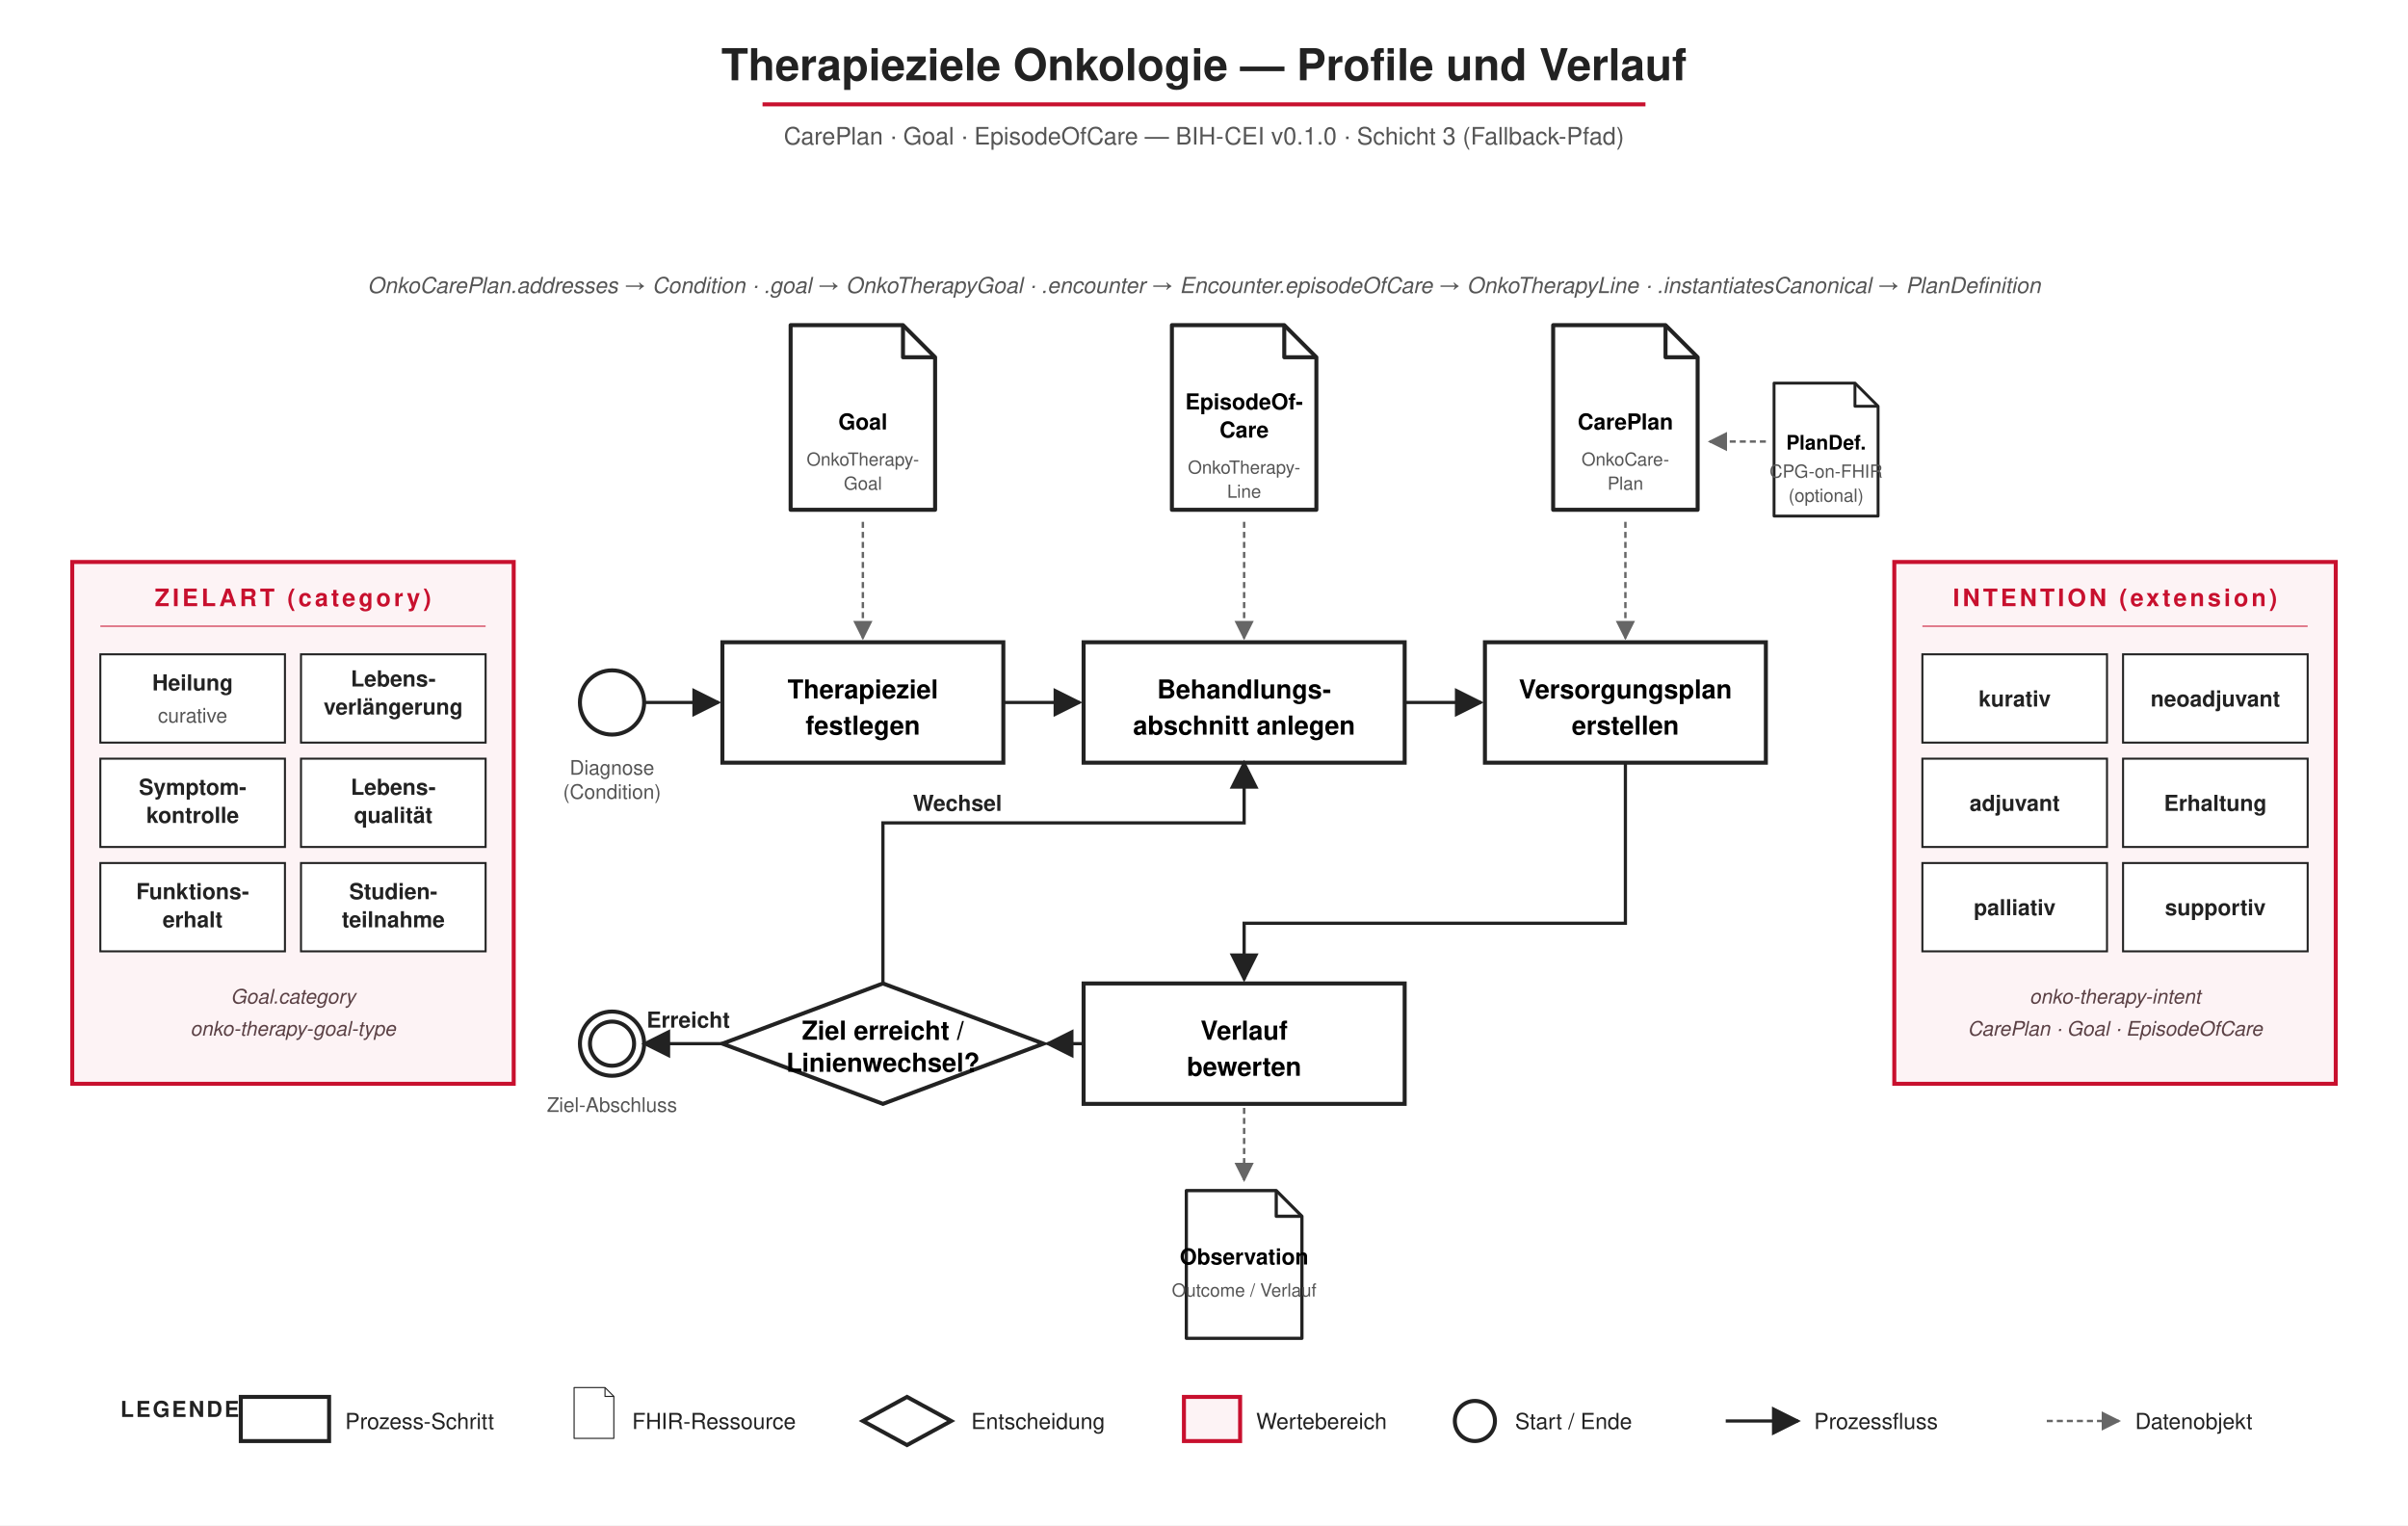
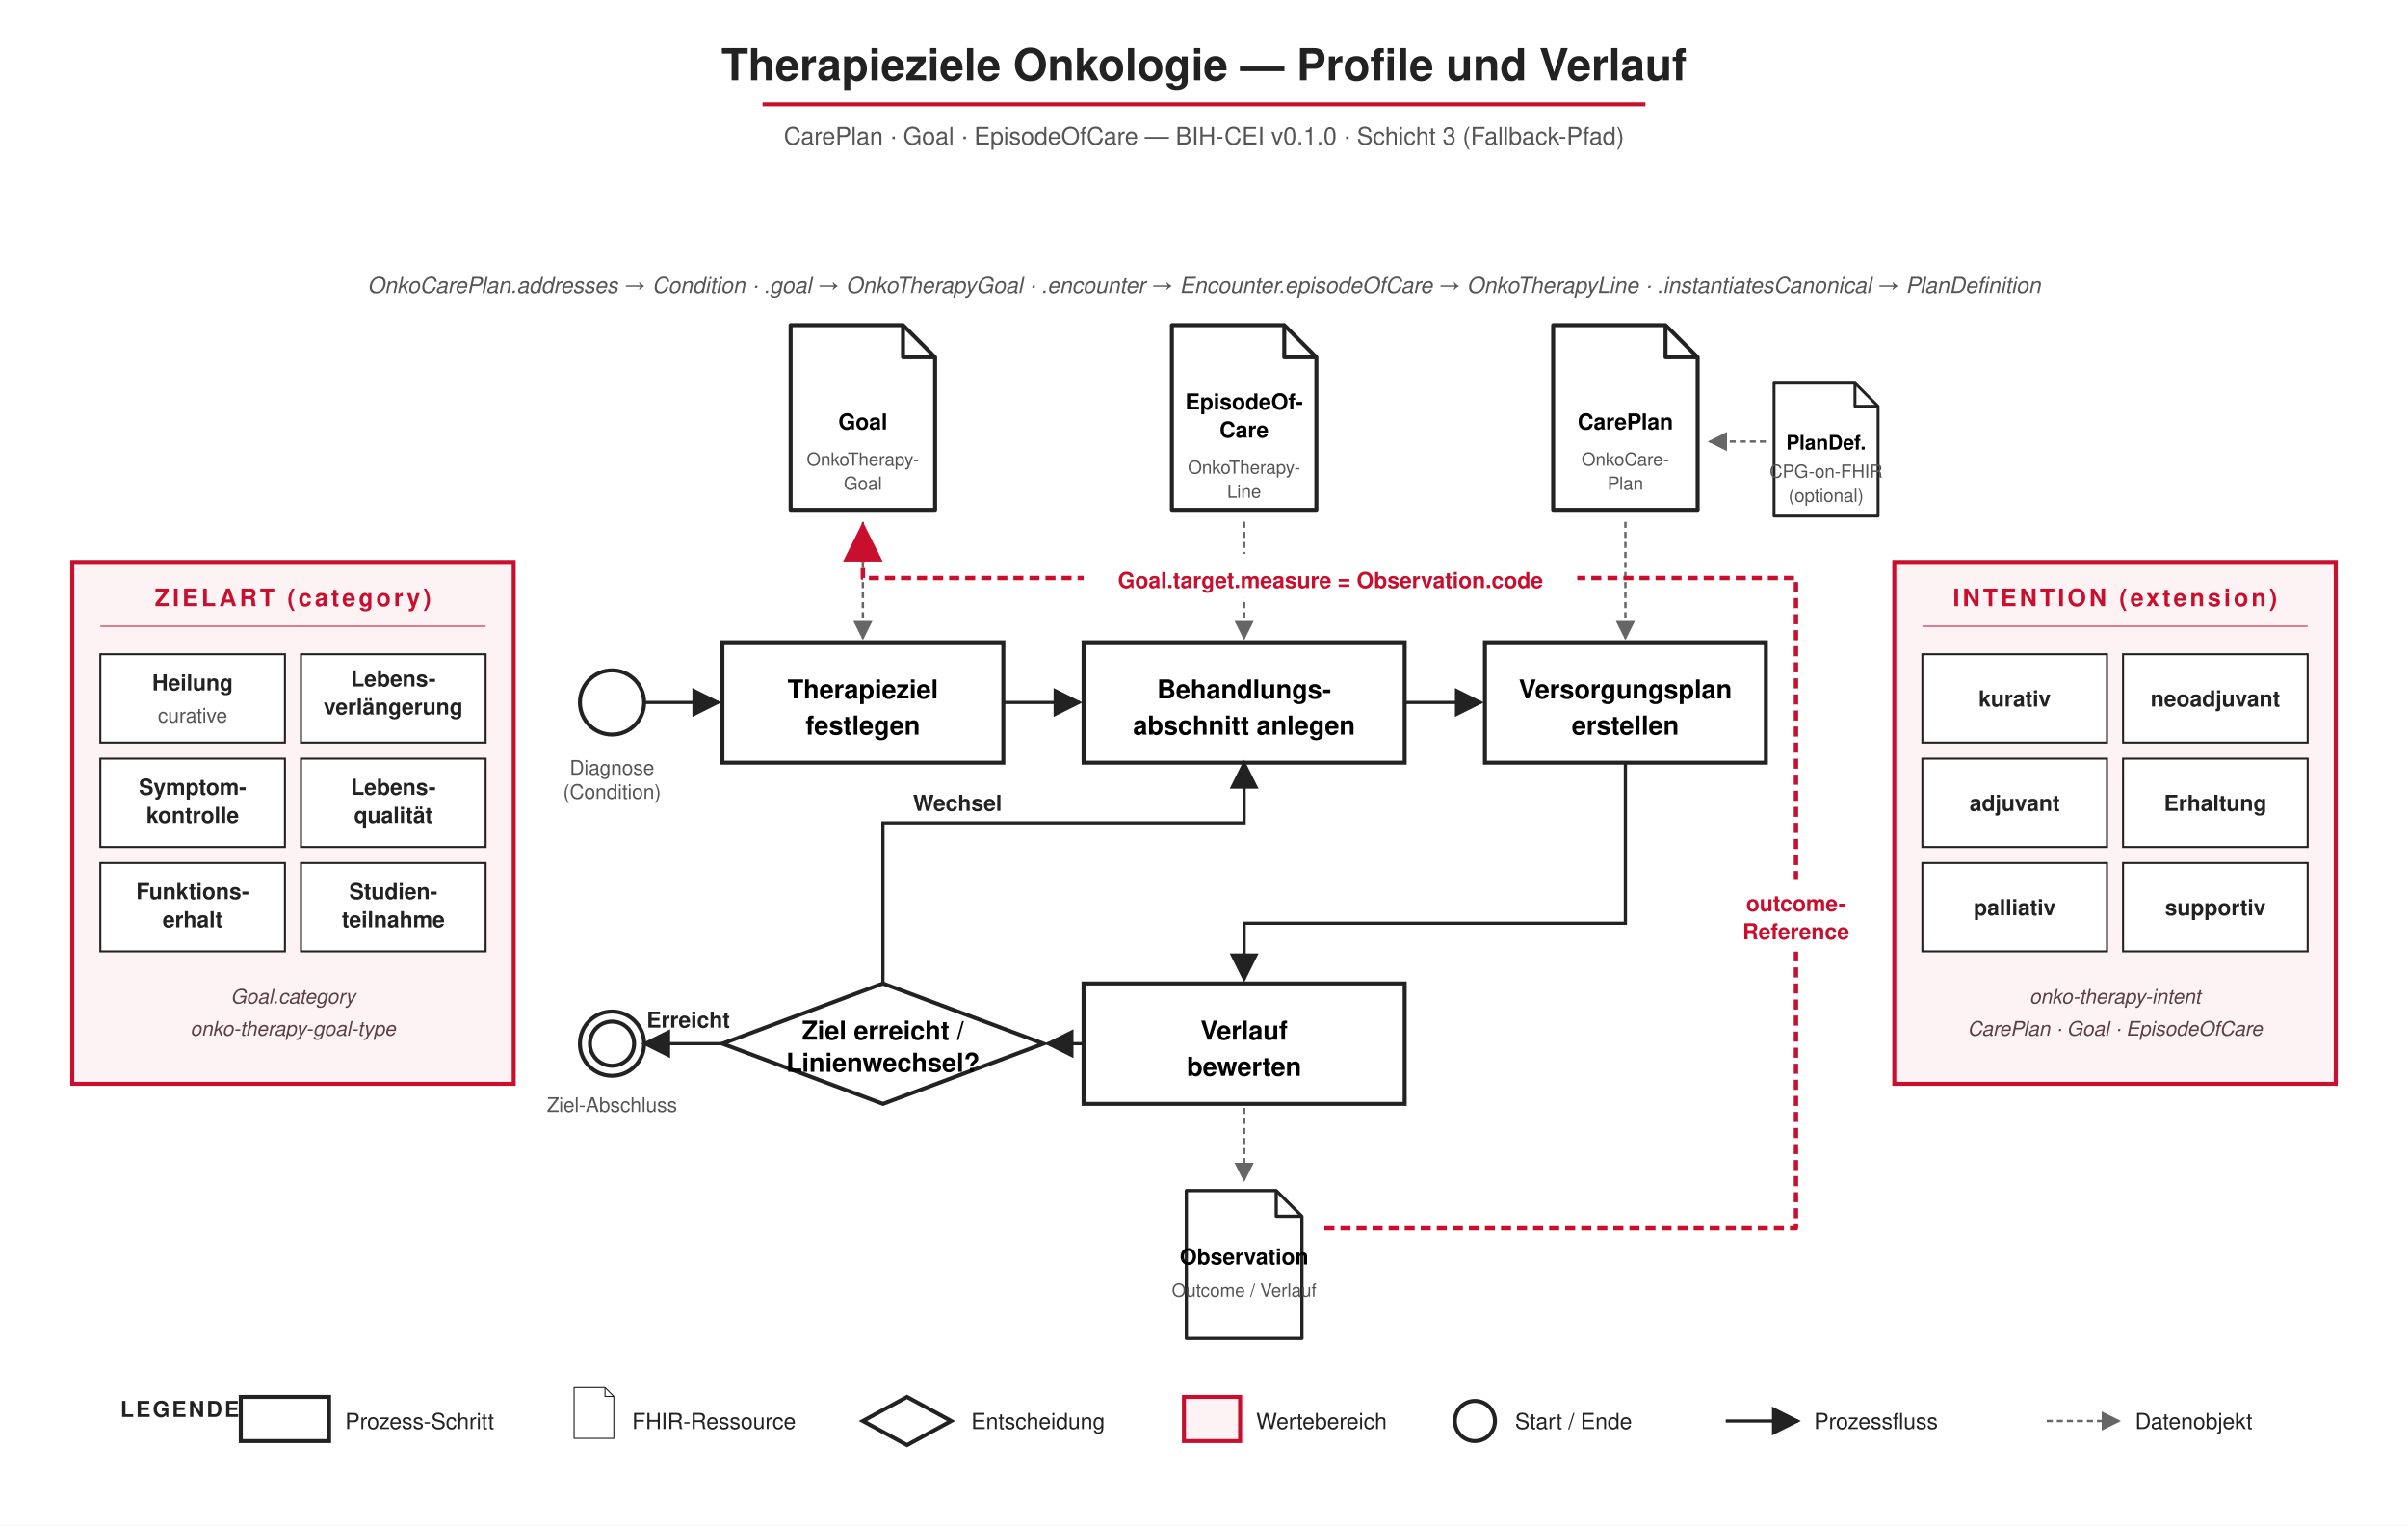
<svg xmlns="http://www.w3.org/2000/svg" viewBox="0 0 1200 760" font-family="Calibri, 'Segoe UI', Helvetica, sans-serif" font-size="13">
  <defs>
    <marker id="arr" viewBox="0 0 10 10" refX="9" refY="5" markerWidth="9" markerHeight="9" orient="auto-start-reverse">
      <path d="M 0 0 L 10 5 L 0 10 z" fill="#222" />
    </marker>
    <marker id="arr-data" viewBox="0 0 10 10" refX="9" refY="5" markerWidth="8" markerHeight="8" orient="auto-start-reverse">
      <path d="M 0 0 L 10 5 L 0 10 z" fill="#666" />
+     </marker>
+     <marker id="arr-goal" viewBox="0 0 10 10" refX="9" refY="5" markerWidth="9" markerHeight="9" orient="auto-start-reverse">
+       <path d="M 0 0 L 10 5 L 0 10 z" fill="#c8102e" />
    </marker>
    <symbol id="doc" viewBox="0 0 80 100">
      <path d="M 4 4 L 60 4 L 76 20 L 76 96 L 4 96 z" fill="#ffffff" stroke="#222" stroke-width="2" stroke-linejoin="round" />
      <path d="M 60 4 L 60 20 L 76 20" fill="none" stroke="#222" stroke-width="2" stroke-linejoin="round" />
    </symbol>
  </defs>
  <rect width="1200" height="760" fill="#ffffff" />
  <text x="600" y="40" text-anchor="middle" font-size="22" font-weight="700" fill="#222">Therapieziele Onkologie — Profile und Verlauf</text>
  <line x1="380" y1="52" x2="820" y2="52" stroke="#c8102e" stroke-width="2" />
  <text x="600" y="72" text-anchor="middle" font-size="12" fill="#555">CarePlan · Goal · EpisodeOfCare — BIH-CEI v0.1.0  ·  Schicht 3 (Fallback-Pfad)</text>
  <g transform="translate(36, 280)">
    <rect width="220" height="260" fill="#fdf3f5" stroke="#c8102e" stroke-width="2" />
    <text x="110" y="22" text-anchor="middle" font-size="12" font-weight="700" fill="#c8102e" letter-spacing="1.5">ZIELART (category)</text>
    <line x1="14" y1="32" x2="206" y2="32" stroke="#c8102e" stroke-width="0.5" />
    <g font-size="11" fill="#222">
      <rect x="14" y="46" width="92" height="44" fill="#ffffff" stroke="#222" />
      <text x="60" y="64" text-anchor="middle" font-weight="600">Heilung</text>
      <text x="60" y="80" text-anchor="middle" font-size="10" fill="#555">curative</text>
      <rect x="114" y="46" width="92" height="44" fill="#ffffff" stroke="#222" />
      <text x="160" y="62" text-anchor="middle" font-weight="600">Lebens-</text>
      <text x="160" y="76" text-anchor="middle" font-weight="600">verlängerung</text>
      <rect x="14" y="98" width="92" height="44" fill="#ffffff" stroke="#222" />
      <text x="60" y="116" text-anchor="middle" font-weight="600">Symptom-</text>
      <text x="60" y="130" text-anchor="middle" font-weight="600">kontrolle</text>
      <rect x="114" y="98" width="92" height="44" fill="#ffffff" stroke="#222" />
      <text x="160" y="116" text-anchor="middle" font-weight="600">Lebens-</text>
      <text x="160" y="130" text-anchor="middle" font-weight="600">qualität</text>
      <rect x="14" y="150" width="92" height="44" fill="#ffffff" stroke="#222" />
      <text x="60" y="168" text-anchor="middle" font-weight="600">Funktions-</text>
      <text x="60" y="182" text-anchor="middle" font-weight="600">erhalt</text>
      <rect x="114" y="150" width="92" height="44" fill="#ffffff" stroke="#222" />
      <text x="160" y="168" text-anchor="middle" font-weight="600">Studien-</text>
      <text x="160" y="182" text-anchor="middle" font-weight="600">teilnahme</text>
    </g>
    <text x="110" y="220" text-anchor="middle" font-size="10" fill="#5a4044" font-style="italic">Goal.category</text>
    <text x="110" y="236" text-anchor="middle" font-size="10" fill="#5a4044" font-style="italic">onko-therapy-goal-type</text>
  </g>
  <g transform="translate(944, 280)">
    <rect width="220" height="260" fill="#fdf3f5" stroke="#c8102e" stroke-width="2" />
    <text x="110" y="22" text-anchor="middle" font-size="12" font-weight="700" fill="#c8102e" letter-spacing="1.5">INTENTION (extension)</text>
    <line x1="14" y1="32" x2="206" y2="32" stroke="#c8102e" stroke-width="0.5" />
    <g font-size="11" fill="#222">
      <rect x="14" y="46" width="92" height="44" fill="#ffffff" stroke="#222" />
      <text x="60" y="72" text-anchor="middle" font-weight="600">kurativ</text>
      <rect x="114" y="46" width="92" height="44" fill="#ffffff" stroke="#222" />
      <text x="160" y="72" text-anchor="middle" font-weight="600">neoadjuvant</text>
      <rect x="14" y="98" width="92" height="44" fill="#ffffff" stroke="#222" />
      <text x="60" y="124" text-anchor="middle" font-weight="600">adjuvant</text>
      <rect x="114" y="98" width="92" height="44" fill="#ffffff" stroke="#222" />
      <text x="160" y="124" text-anchor="middle" font-weight="600">Erhaltung</text>
      <rect x="14" y="150" width="92" height="44" fill="#ffffff" stroke="#222" />
      <text x="60" y="176" text-anchor="middle" font-weight="600">palliativ</text>
      <rect x="114" y="150" width="92" height="44" fill="#ffffff" stroke="#222" />
      <text x="160" y="176" text-anchor="middle" font-weight="600">supportiv</text>
    </g>
    <text x="110" y="220" text-anchor="middle" font-size="10" fill="#5a4044" font-style="italic">onko-therapy-intent</text>
    <text x="110" y="236" text-anchor="middle" font-size="10" fill="#5a4044" font-style="italic">CarePlan · Goal · EpisodeOfCare</text>
  </g>
  <circle cx="305" cy="350" r="16" fill="#ffffff" stroke="#222" stroke-width="2" />
  <text x="305" y="386" text-anchor="middle" font-size="10" fill="#555">Diagnose</text>
  <text x="305" y="398" text-anchor="middle" font-size="10" fill="#555">(Condition)</text>
  <g transform="translate(360, 320)">
    <rect width="140" height="60" fill="#ffffff" stroke="#222" stroke-width="2" />
    <text x="70" y="28" text-anchor="middle" font-weight="600">Therapieziel</text>
    <text x="70" y="46" text-anchor="middle" font-weight="600">festlegen</text>
  </g>
  <g transform="translate(540, 320)">
    <rect width="160" height="60" fill="#ffffff" stroke="#222" stroke-width="2" />
    <text x="80" y="28" text-anchor="middle" font-weight="600">Behandlungs-</text>
    <text x="80" y="46" text-anchor="middle" font-weight="600">abschnitt anlegen</text>
  </g>
  <g transform="translate(740, 320)">
    <rect width="140" height="60" fill="#ffffff" stroke="#222" stroke-width="2" />
    <text x="70" y="28" text-anchor="middle" font-weight="600">Versorgungsplan</text>
    <text x="70" y="46" text-anchor="middle" font-weight="600">erstellen</text>
  </g>
  <g transform="translate(540, 490)">
    <rect width="160" height="60" fill="#ffffff" stroke="#222" stroke-width="2" />
    <text x="80" y="28" text-anchor="middle" font-weight="600">Verlauf</text>
    <text x="80" y="46" text-anchor="middle" font-weight="600">bewerten</text>
  </g>
  <g transform="translate(360, 490)">
    <polygon points="80,0 160,30 80,60 0,30" fill="#ffffff" stroke="#222" stroke-width="2" />
    <text x="80" y="28" text-anchor="middle" font-weight="600">Ziel erreicht /</text>
    <text x="80" y="44" text-anchor="middle" font-weight="600">Linienwechsel?</text>
  </g>
  <circle cx="305" cy="520" r="16" fill="#ffffff" stroke="#222" stroke-width="2" />
  <circle cx="305" cy="520" r="11" fill="#ffffff" stroke="#222" stroke-width="2" />
  <text x="305" y="554" text-anchor="middle" font-size="10" fill="#555">Ziel-Abschluss</text>
  <line x1="321" y1="350" x2="358" y2="350" stroke="#222" stroke-width="1.6" marker-end="url(#arr)" />
  <line x1="500" y1="350" x2="538" y2="350" stroke="#222" stroke-width="1.6" marker-end="url(#arr)" />
  <line x1="700" y1="350" x2="738" y2="350" stroke="#222" stroke-width="1.6" marker-end="url(#arr)" />
  <path d="M 810 380 L 810 460 L 620 460 L 620 488" stroke="#222" stroke-width="1.6" fill="none" marker-end="url(#arr)" />
  <line x1="540" y1="520" x2="522" y2="520" stroke="#222" stroke-width="1.6" marker-end="url(#arr)" />
  <line x1="360" y1="520" x2="321" y2="520" stroke="#222" stroke-width="1.6" marker-end="url(#arr)" />
  <text x="343" y="512" text-anchor="middle" font-size="11" font-weight="600" fill="#222">Erreicht</text>
  <path d="M 440 490 L 440 410 L 620 410 L 620 380" stroke="#222" stroke-width="1.6" fill="none" marker-end="url(#arr)" />
  <text x="455" y="404" font-size="11" font-weight="600" fill="#222">Wechsel</text>
  <g transform="translate(390, 158)">
    <use href="#doc" width="80" height="100" />
    <text x="40" y="56" text-anchor="middle" font-size="11" font-weight="700">Goal</text>
    <text x="40" y="74" text-anchor="middle" font-size="9" fill="#555">OnkoTherapy-</text>
    <text x="40" y="86" text-anchor="middle" font-size="9" fill="#555">Goal</text>
  </g>
  <line x1="430" y1="260" x2="430" y2="318" stroke="#666" stroke-width="1.2" stroke-dasharray="3 2" marker-end="url(#arr-data)" />
  <g transform="translate(580, 158)">
    <use href="#doc" width="80" height="100" />
    <text x="40" y="46" text-anchor="middle" font-size="11" font-weight="700">EpisodeOf-</text>
    <text x="40" y="60" text-anchor="middle" font-size="11" font-weight="700">Care</text>
    <text x="40" y="78" text-anchor="middle" font-size="9" fill="#555">OnkoTherapy-</text>
    <text x="40" y="90" text-anchor="middle" font-size="9" fill="#555">Line</text>
  </g>
  <line x1="620" y1="260" x2="620" y2="318" stroke="#666" stroke-width="1.2" stroke-dasharray="3 2" marker-end="url(#arr-data)" />
  <g transform="translate(770, 158)">
    <use href="#doc" width="80" height="100" />
    <text x="40" y="56" text-anchor="middle" font-size="11" font-weight="700">CarePlan</text>
    <text x="40" y="74" text-anchor="middle" font-size="9" fill="#555">OnkoCare-</text>
    <text x="40" y="86" text-anchor="middle" font-size="9" fill="#555">Plan</text>
  </g>
  <line x1="810" y1="260" x2="810" y2="318" stroke="#666" stroke-width="1.2" stroke-dasharray="3 2" marker-end="url(#arr-data)" />
  <g transform="translate(880, 188)">
    <use href="#doc" width="60" height="72" />
    <text x="30" y="36" text-anchor="middle" font-size="10" font-weight="700">PlanDef.</text>
    <text x="30" y="50" text-anchor="middle" font-size="9" fill="#555">CPG-on-FHIR</text>
    <text x="30" y="62" text-anchor="middle" font-size="9" fill="#555">(optional)</text>
  </g>
  <line x1="880" y1="220" x2="852" y2="220" stroke="#666" stroke-width="1.2" stroke-dasharray="3 2" marker-end="url(#arr-data)" />
  <g transform="translate(580, 590)">
    <use href="#doc" width="80" height="80" />
    <text x="40" y="40" text-anchor="middle" font-size="11" font-weight="700">Observation</text>
    <text x="40" y="56" text-anchor="middle" font-size="9" fill="#555">Outcome / Verlauf</text>
  </g>
  <line x1="620" y1="552" x2="620" y2="588" stroke="#666" stroke-width="1.2" stroke-dasharray="3 2" marker-end="url(#arr-data)" />
+   <path d="M 660 612 L 895 612 L 895 288 L 430 288 L 430 262" fill="none" stroke="#c8102e" stroke-width="2.2" stroke-dasharray="5 3" marker-end="url(#arr-goal)" stroke-linejoin="round" />
+   <rect x="852" y="438" width="86" height="36" fill="#ffffff" />
+   <text x="895" y="454" text-anchor="middle" font-size="11" font-weight="700" fill="#c8102e">outcome-</text>
+   <text x="895" y="468" text-anchor="middle" font-size="11" font-weight="700" fill="#c8102e">Reference</text>
+   <rect x="540" y="276" width="246" height="22" fill="#ffffff" />
+   <text x="663" y="293" text-anchor="middle" font-size="11" font-weight="700" fill="#c8102e">Goal.target.measure = Observation.code</text>
  <g transform="translate(60, 690)">
    <text x="0" y="16" font-size="11" font-weight="700" fill="#222" letter-spacing="1">LEGENDE</text>
    <rect x="60" y="6" width="44" height="22" fill="#ffffff" stroke="#222" stroke-width="2" />
    <text x="112" y="22" font-size="11" fill="#222">Prozess-Schritt</text>
    <g transform="translate(225, 0)">
      <use href="#doc" width="22" height="28" />
    </g>
    <text x="255" y="22" font-size="11" fill="#222">FHIR-Ressource</text>
    <polygon points="370,18 392,6 414,18 392,30" fill="#ffffff" stroke="#222" stroke-width="2" />
    <text x="424" y="22" font-size="11" fill="#222">Entscheidung</text>
    <rect x="530" y="6" width="28" height="22" fill="#fdf3f5" stroke="#c8102e" stroke-width="2" />
    <text x="566" y="22" font-size="11" fill="#222">Wertebereich</text>
    <circle cx="675" y="18" cy="18" r="10" fill="#ffffff" stroke="#222" stroke-width="2" />
    <text x="695" y="22" font-size="11" fill="#222">Start / Ende</text>
    <line x1="800" y1="18" x2="836" y2="18" stroke="#222" stroke-width="1.6" marker-end="url(#arr)" />
    <text x="844" y="22" font-size="11" fill="#222">Prozessfluss</text>
    <line x1="960" y1="18" x2="996" y2="18" stroke="#666" stroke-width="1.2" stroke-dasharray="3 2" marker-end="url(#arr-data)" />
    <text x="1004" y="22" font-size="11" fill="#222">Datenobjekt</text>
  </g>
  <g transform="translate(60, 130)">
    <rect width="1080" height="22" fill="none" stroke="none" />
    <text x="540" y="16" text-anchor="middle" font-size="11" fill="#555" font-style="italic">OnkoCarePlan.addresses → Condition  ·  .goal → OnkoTherapyGoal  ·  .encounter → Encounter.episodeOfCare → OnkoTherapyLine  ·  .instantiatesCanonical → PlanDefinition</text>
  </g>
</svg>
